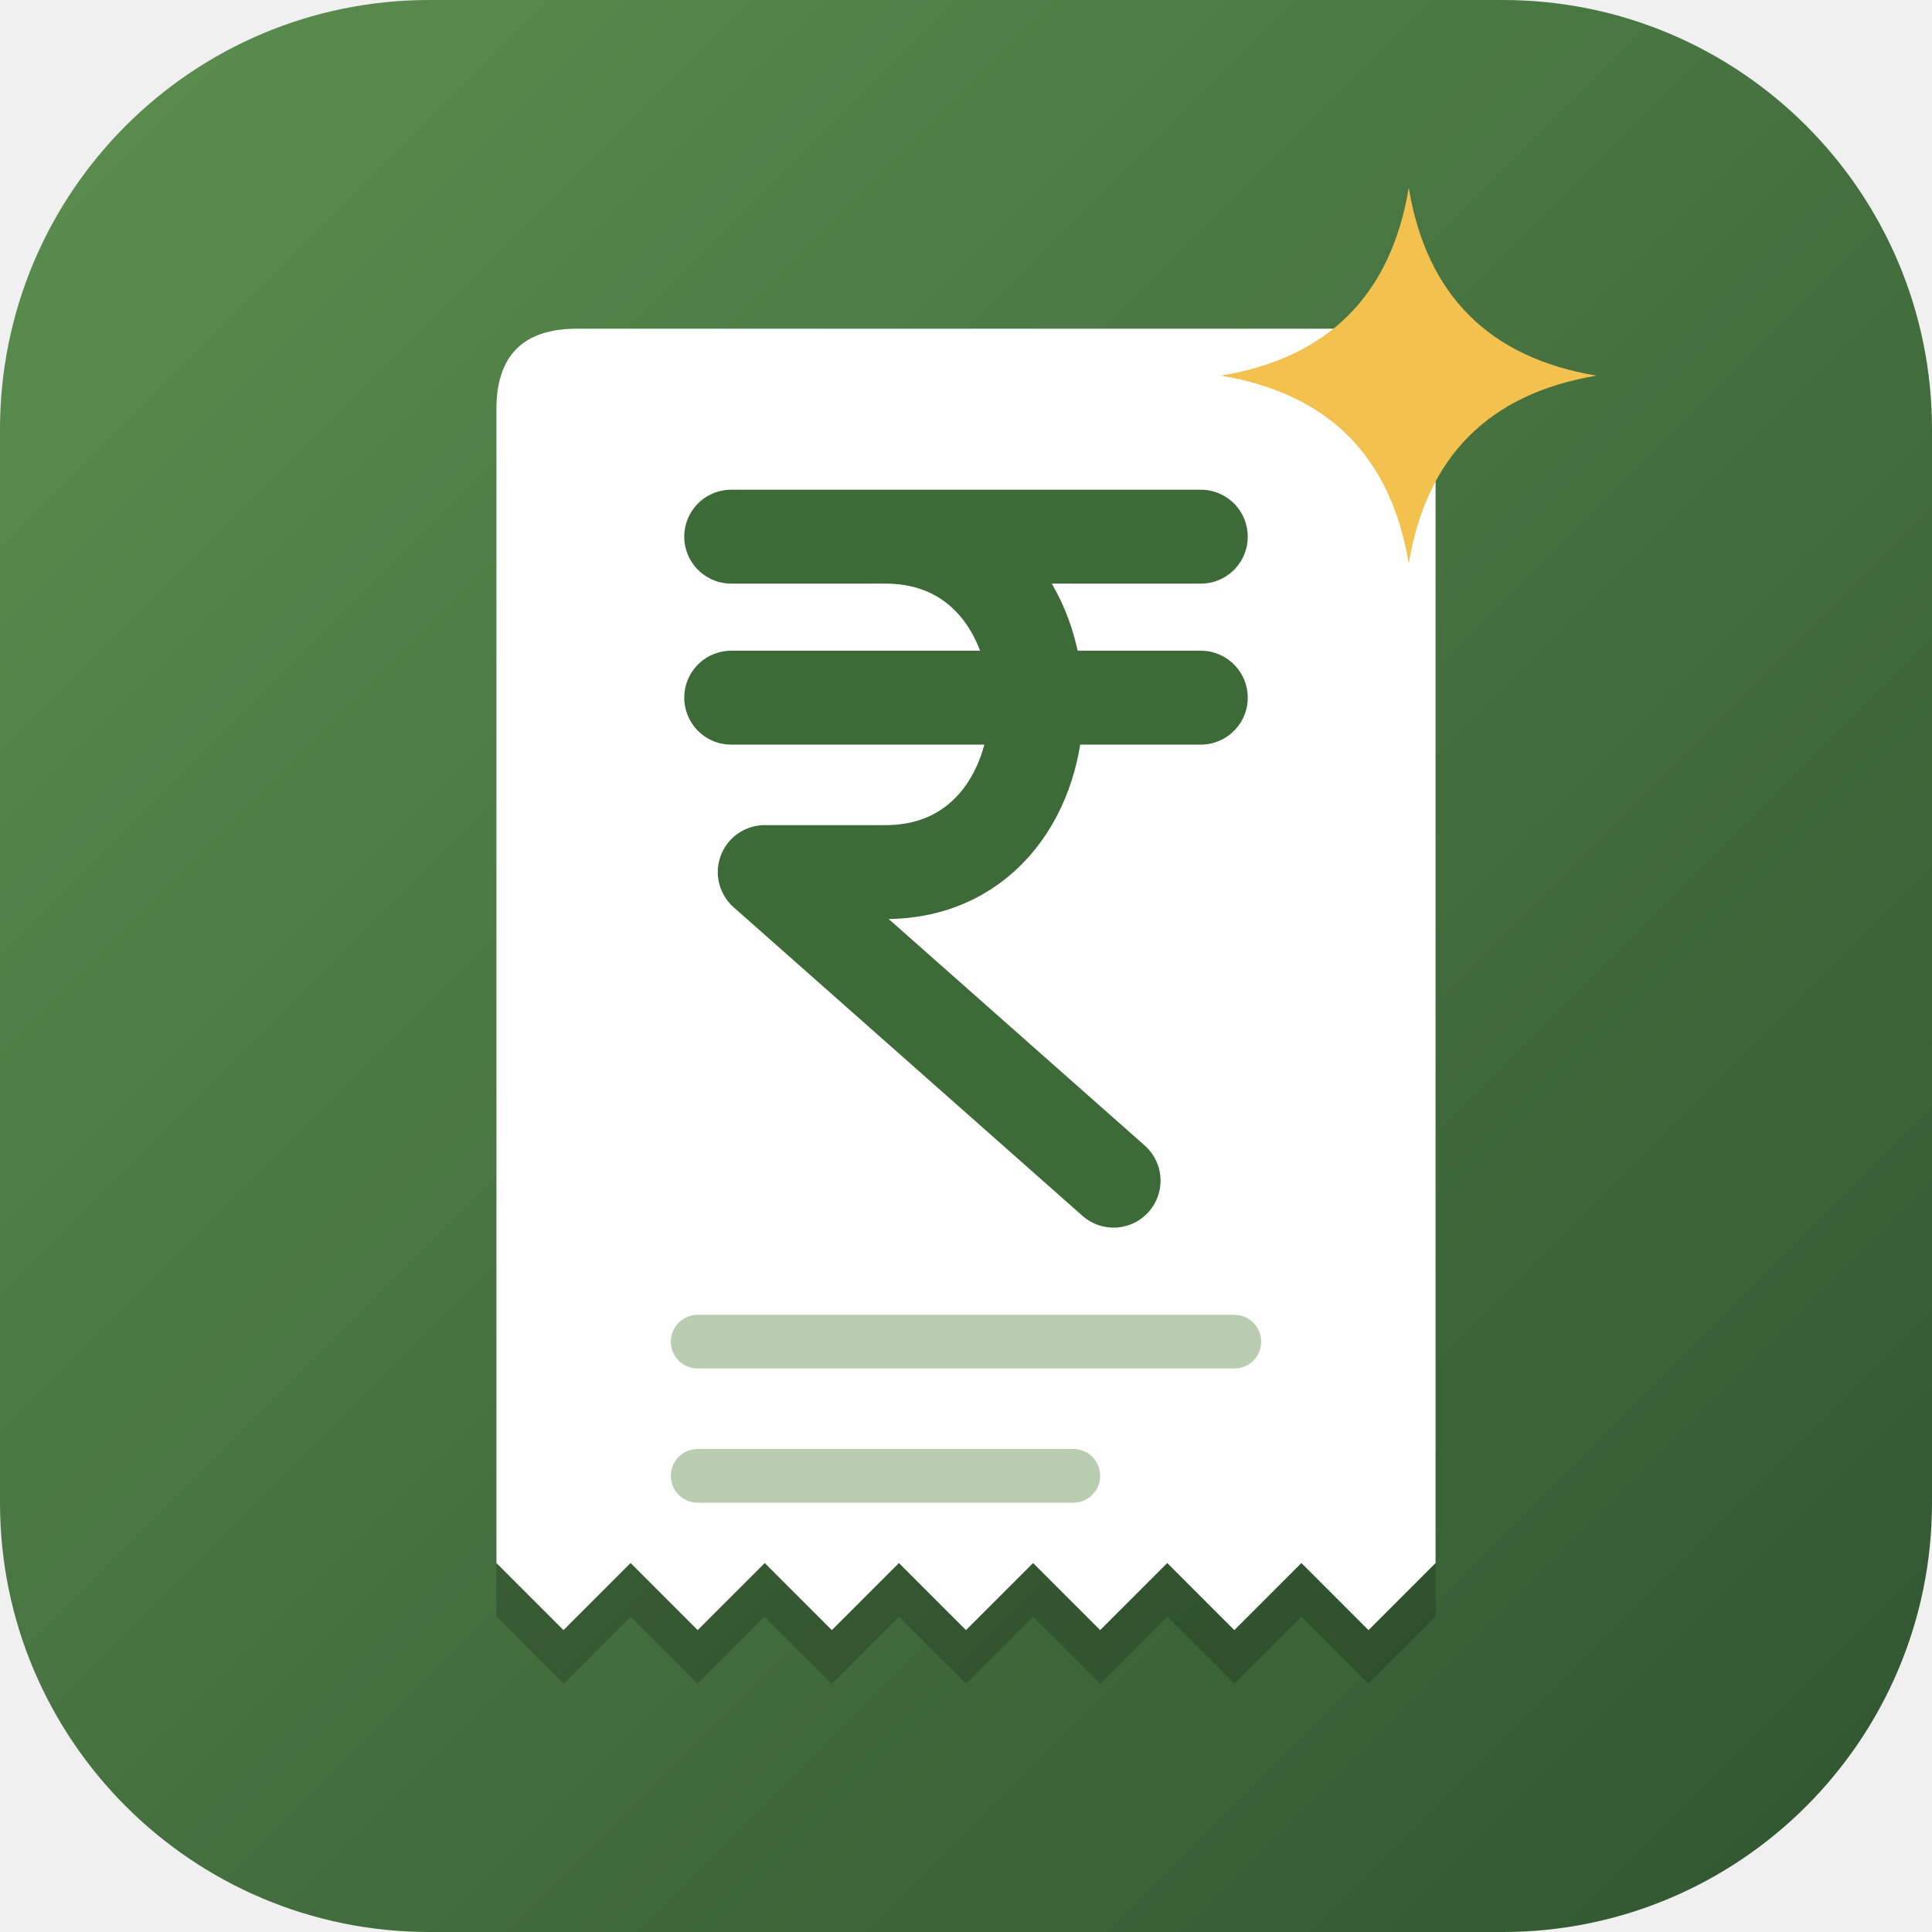
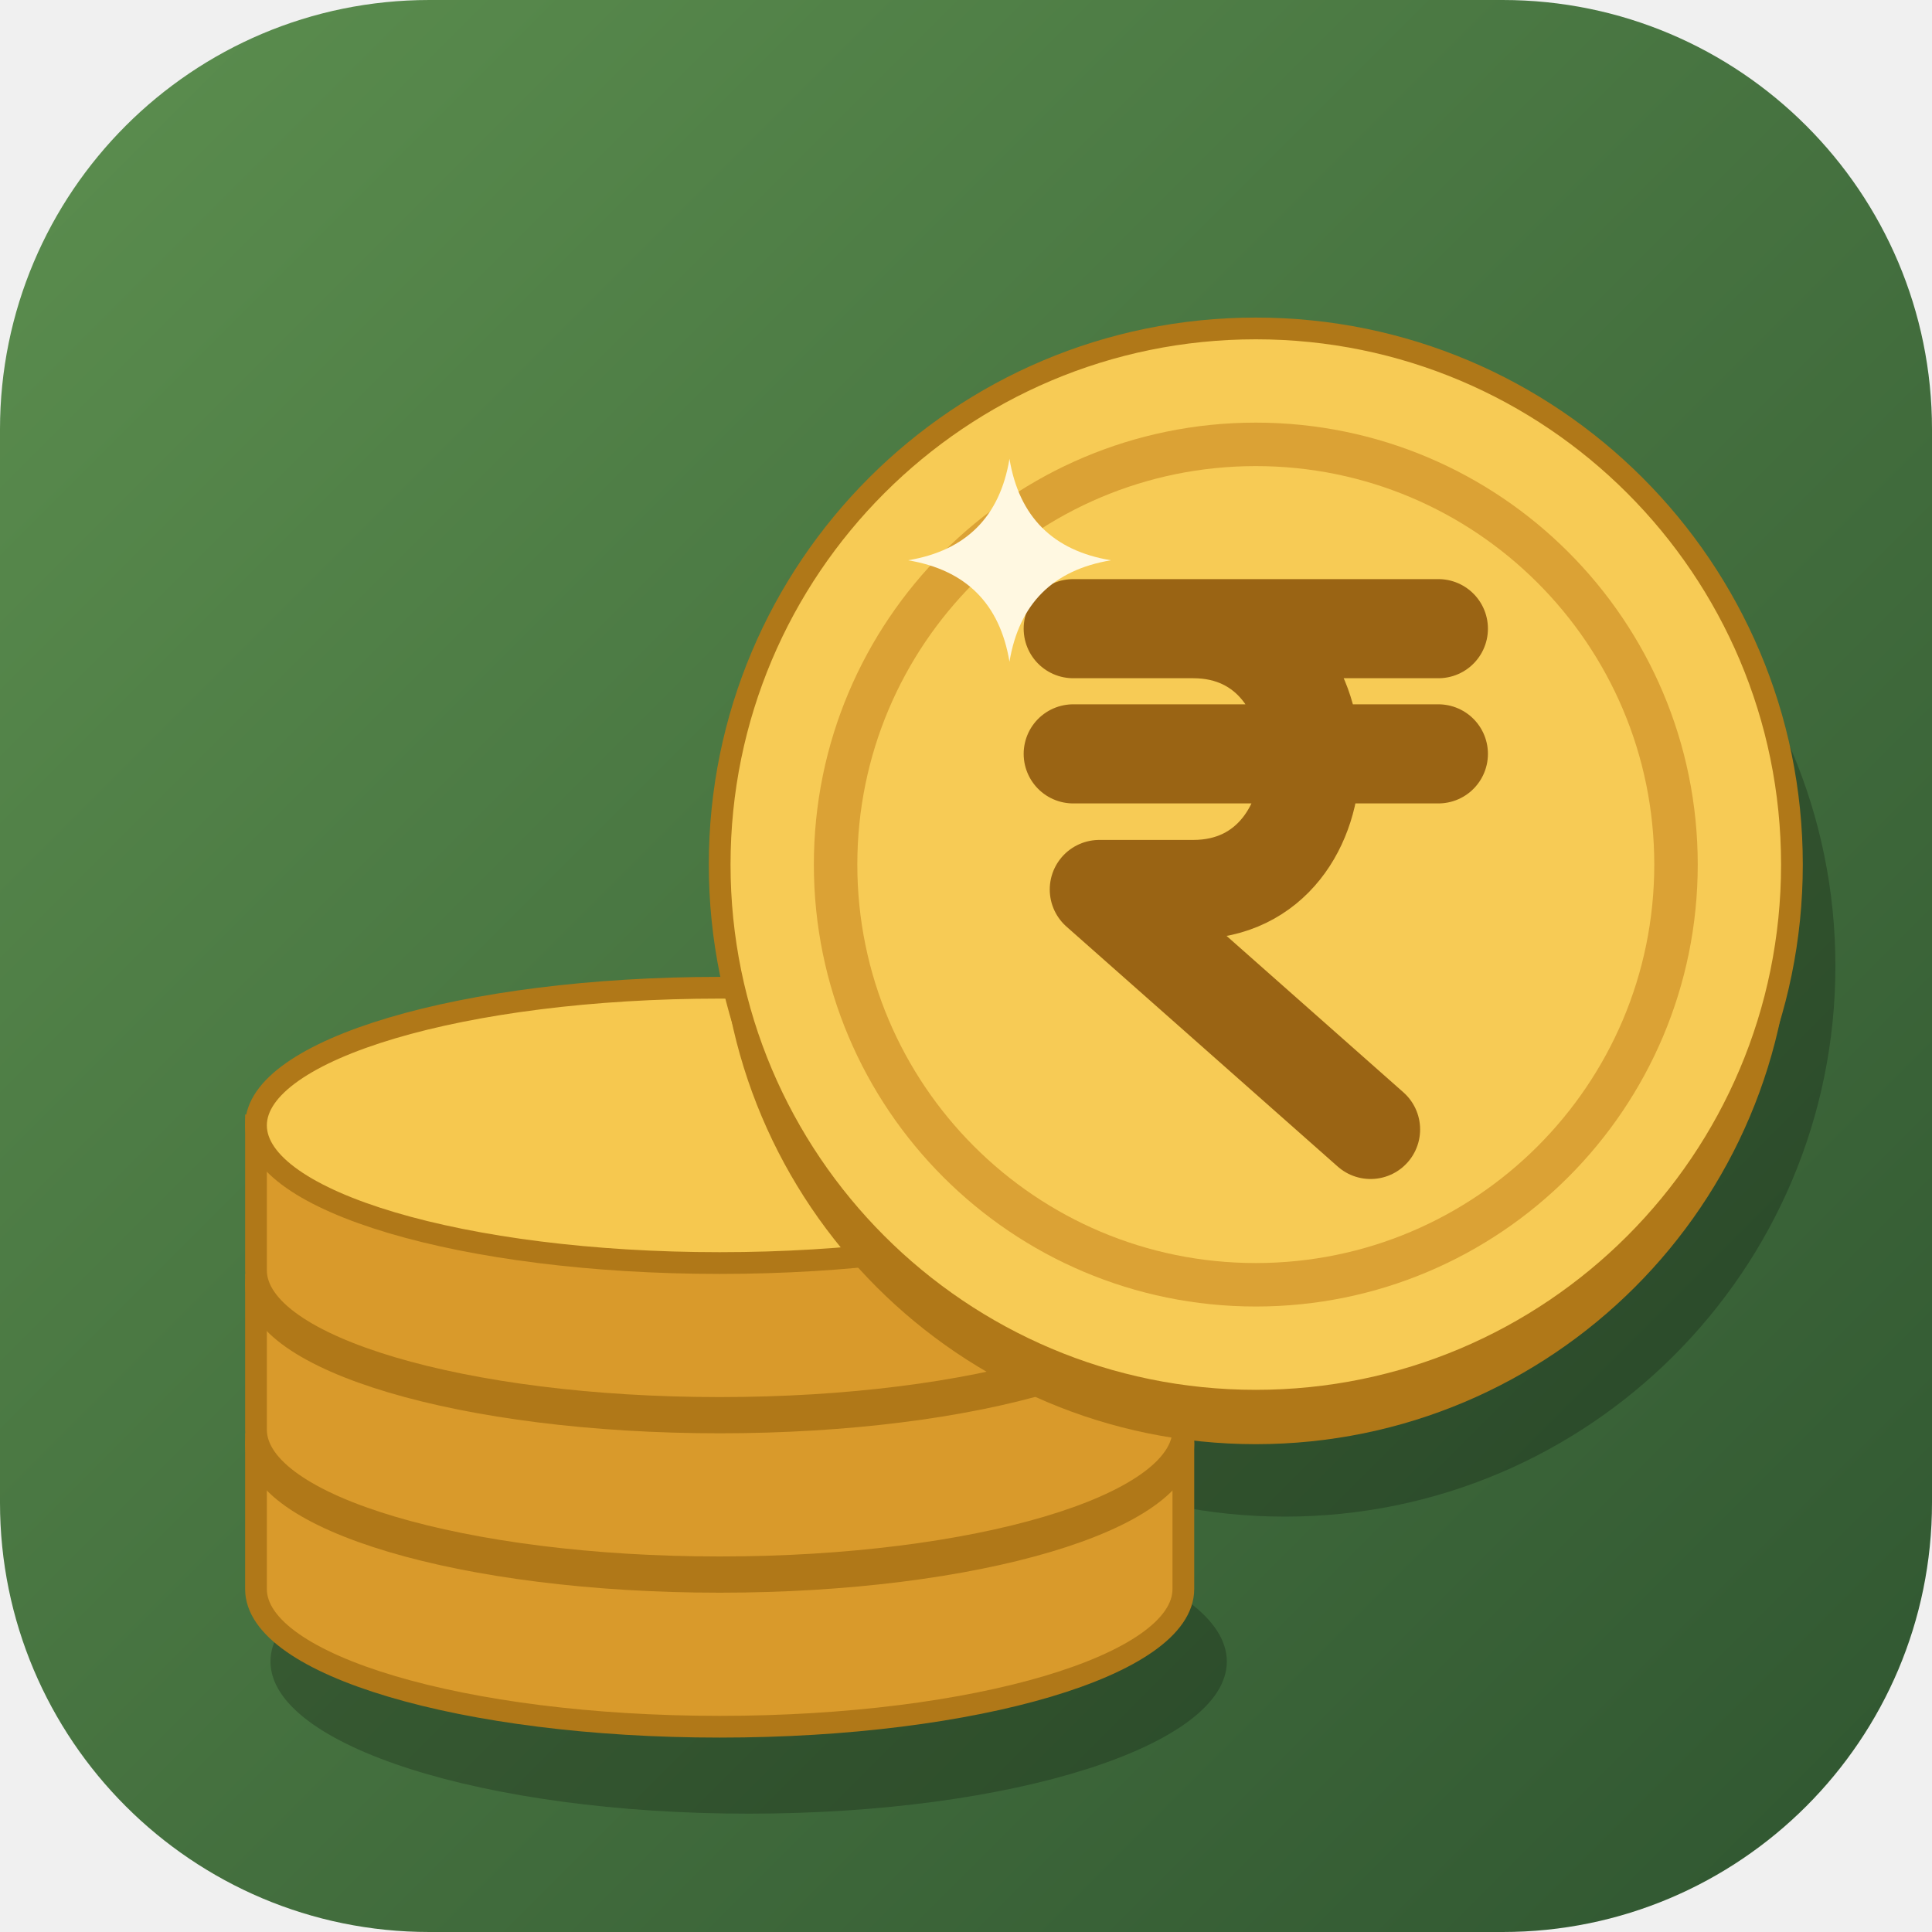
<svg xmlns="http://www.w3.org/2000/svg" viewBox="72 72 288 288">
  <defs>
    <linearGradient id="g" x1="0" y1="0" x2="1" y2="1">
      <stop offset="0" stop-color="#5c8f4f" />
      <stop offset="1" stop-color="#2f5530" />
    </linearGradient>
    <clipPath id="c">
      <rect x="72" y="72" width="288" height="288" rx="64" />
    </clipPath>
  </defs>
  <g clip-path="url(#c)">
    <rect x="72" y="72" width="288" height="288" fill="url(#g)" />
-     <path d="M146,133 Q146,121 158,121 H274 Q286,121 286,133 V305 L276,315 L266,305 L256,315 L246,305 L236,315 L226,305 L216,315 L206,305 L196,315 L186,305 L176,315 L166,305 L156,315 L146,305 Z" fill="#000" opacity="0.18" transform="translate(0,8)" />
-     <path d="M146,133 Q146,121 158,121 H274 Q286,121 286,133 V305 L276,315 L266,305 L256,315 L246,305 L236,315 L226,305 L216,315 L206,305 L196,315 L186,305 L176,315 L166,305 L156,315 L146,305 Z" fill="#ffffff" />
-     <g stroke="#3d6b38">
-       <path d="M181,152 H251 M181,176 H251 M181,152 H204 C234,152 234,202 204,202 H186 L238,248" fill="none" stroke-width="14" stroke-linecap="round" stroke-linejoin="round" />
+     <g transform="translate(216,216) scale(1.08) translate(-216,-216)">
+       <g opacity="0.22" transform="translate(4,10)" fill="#000">
+         <ellipse cx="182" cy="302" rx="66" ry="21" />
+         <circle cx="256" cy="206" r="76" />
+       </g>
+       <path d="M118,282 V302 A64,19 0 0 0 246,302 V282 Z" fill="#d99a2b" stroke="#b07818" stroke-width="3" />
+       <ellipse cx="182" cy="282" rx="64" ry="19" fill="#f6c84f" stroke="#b07818" stroke-width="3" />
+       <path d="M118,260 V280 A64,19 0 0 0 246,280 V260 Z" fill="#d99a2b" stroke="#b07818" stroke-width="3" />
+       <ellipse cx="182" cy="260" rx="64" ry="19" fill="#f6c84f" stroke="#b07818" stroke-width="3" />
+       <path d="M118,238 V258 A64,19 0 0 0 246,258 V238 Z" fill="#d99a2b" stroke="#b07818" stroke-width="3" />
+       <ellipse cx="182" cy="238" rx="64" ry="19" fill="#f6c84f" stroke="#b07818" stroke-width="3" />
+       <circle cx="256" cy="208" r="74" fill="#b07818" />
+       <circle cx="256" cy="202" r="74" fill="#f7cb55" stroke="#b07818" stroke-width="3" />
+       <circle cx="256" cy="202" r="58" fill="none" stroke="#dba235" stroke-width="6" />
+       <path d="M181,152 H251 M181,176 H251 M181,152 H204 C234,152 234,202 204,202 H186 L238,248" transform="translate(256,204) scale(0.72) translate(-216,-200)" fill="none" stroke="#9a6414" stroke-width="19" stroke-linecap="round" stroke-linejoin="round" />
+       <path d="M222,146 Q224,158 236,160 Q224,162 222,174 Q220,162 208,160 Q220,158 222,146 Z" fill="#fff8e1" />
    </g>
-     <g stroke="#b9cdb0">
-       <path d="M176,272 H256 M176,292 H232" fill="none" stroke-width="8" stroke-linecap="round" />
-     </g>
-     <path d="M282,100 Q286,124 310,128 Q286,132 282,156 Q278,132 254,128 Q278,124 282,100 Z" fill="#f2c14e" />
  </g>
</svg>
